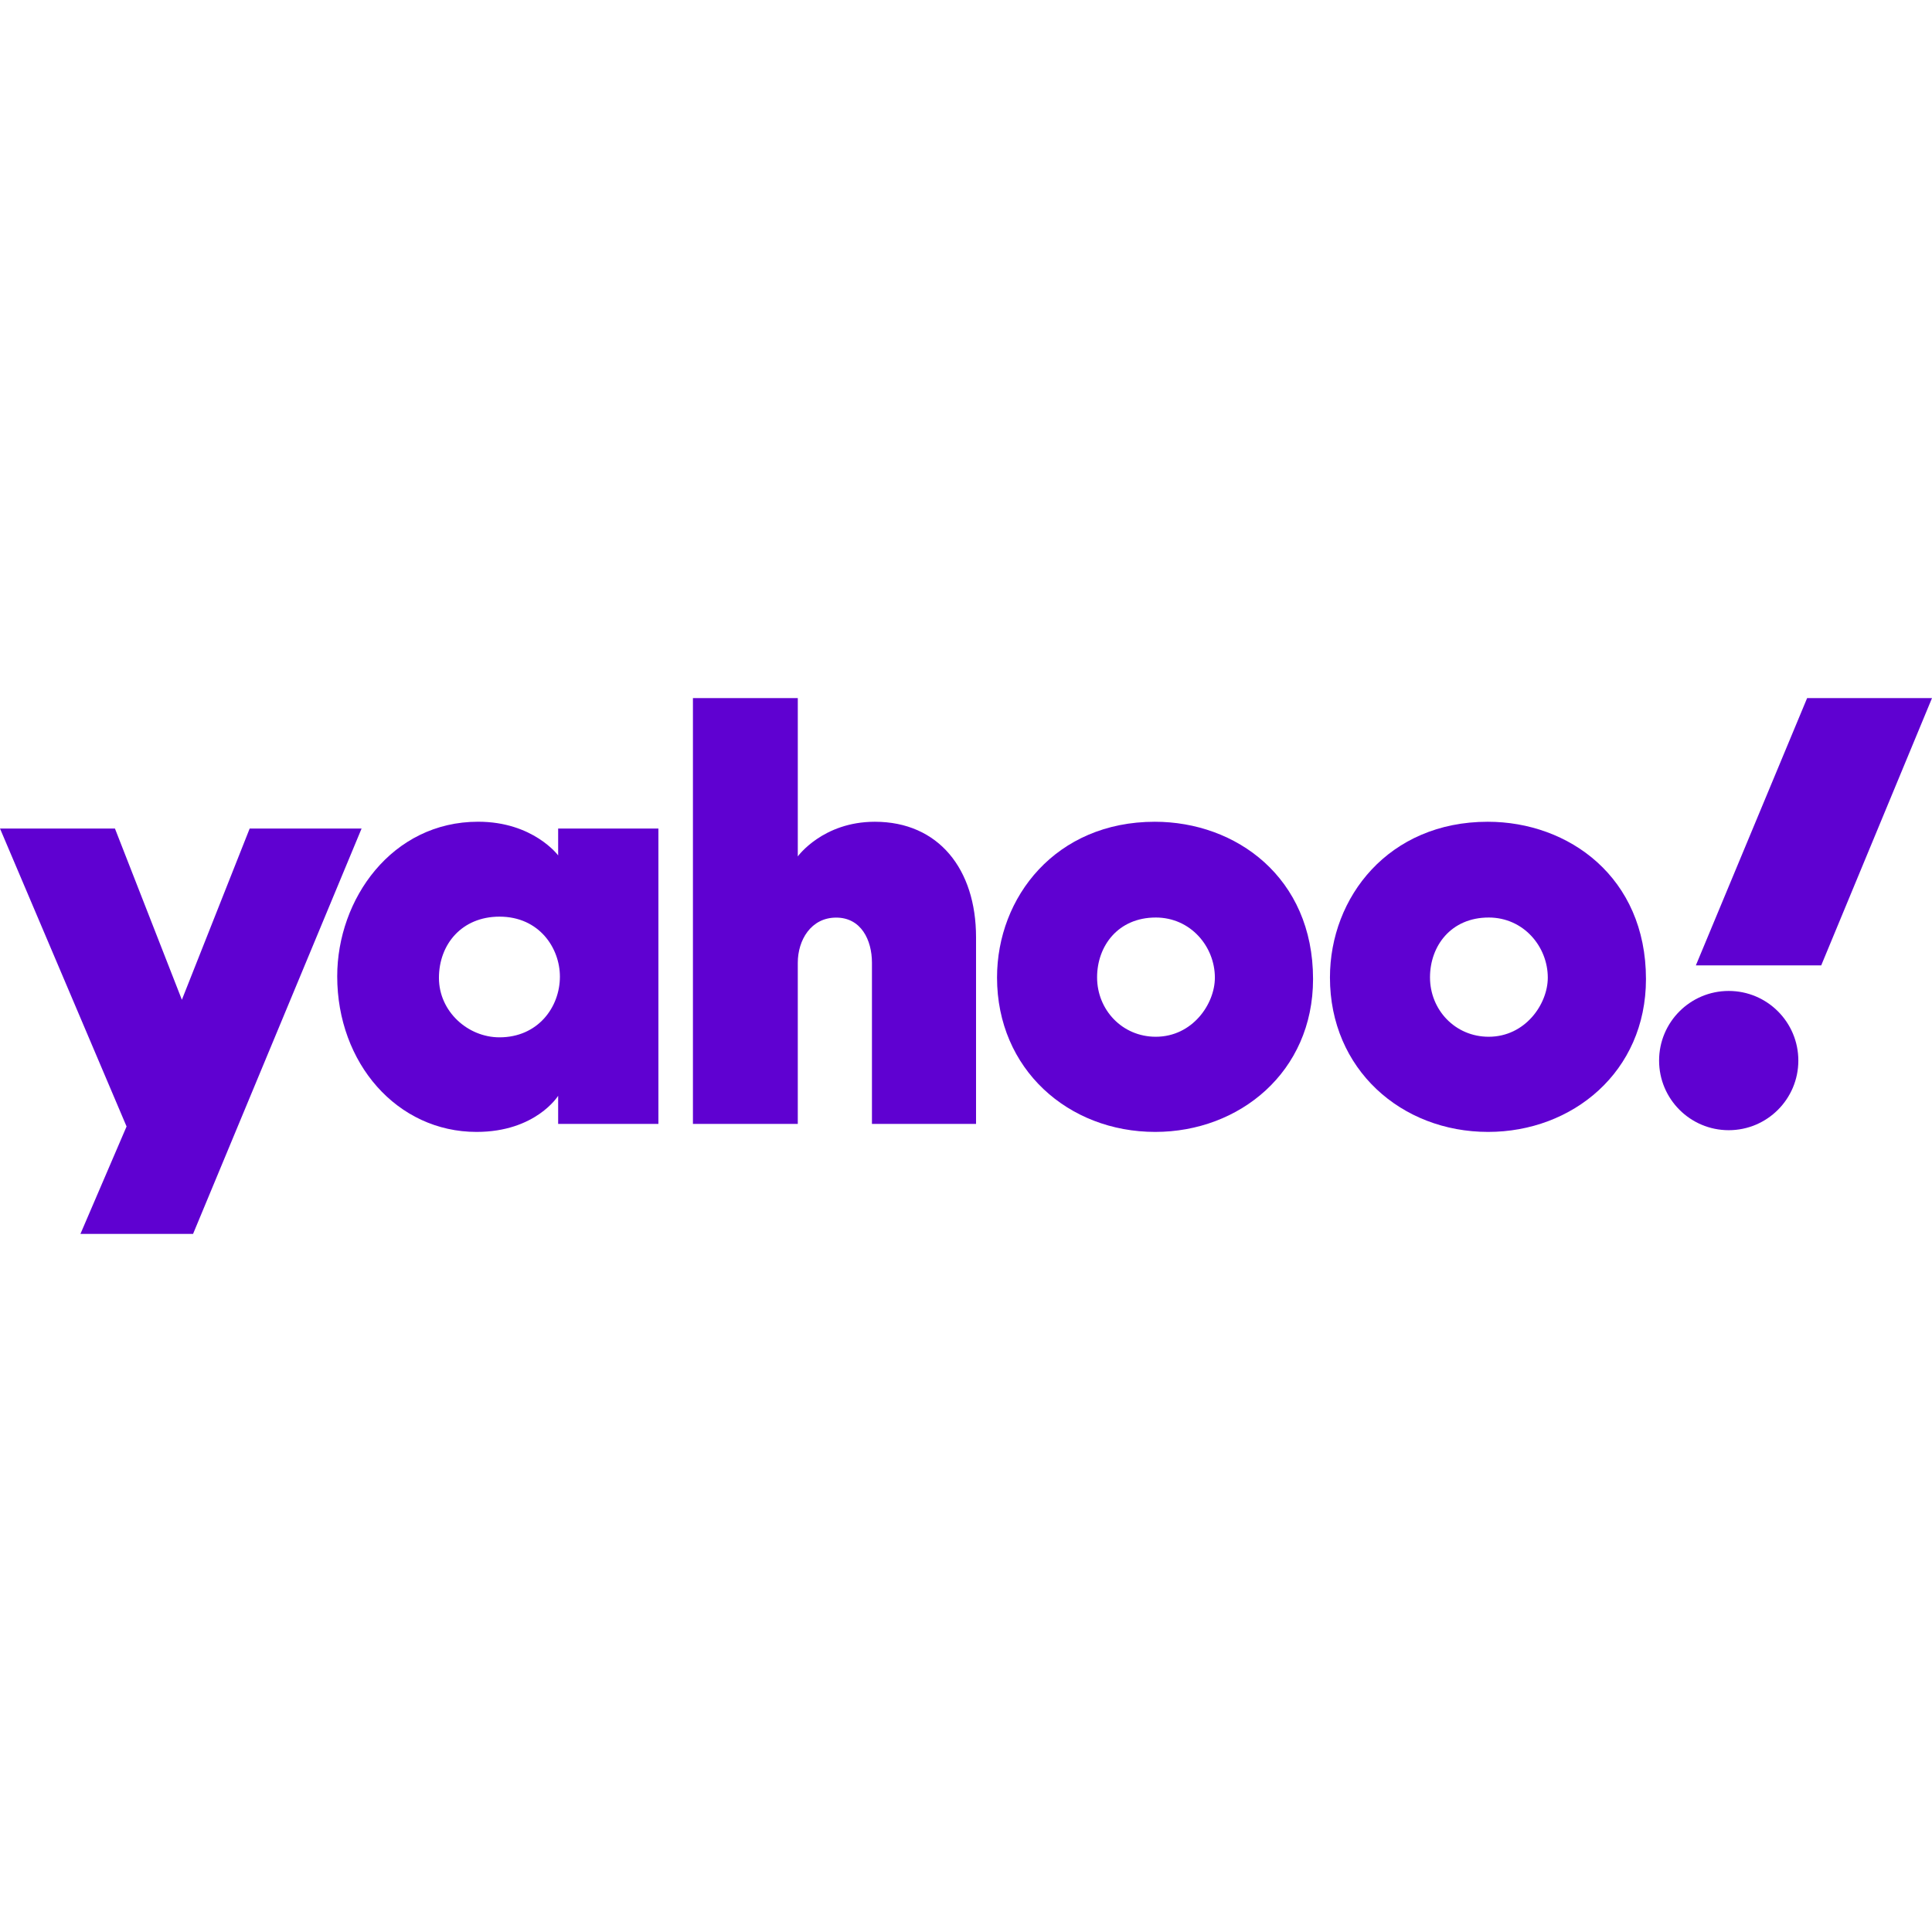
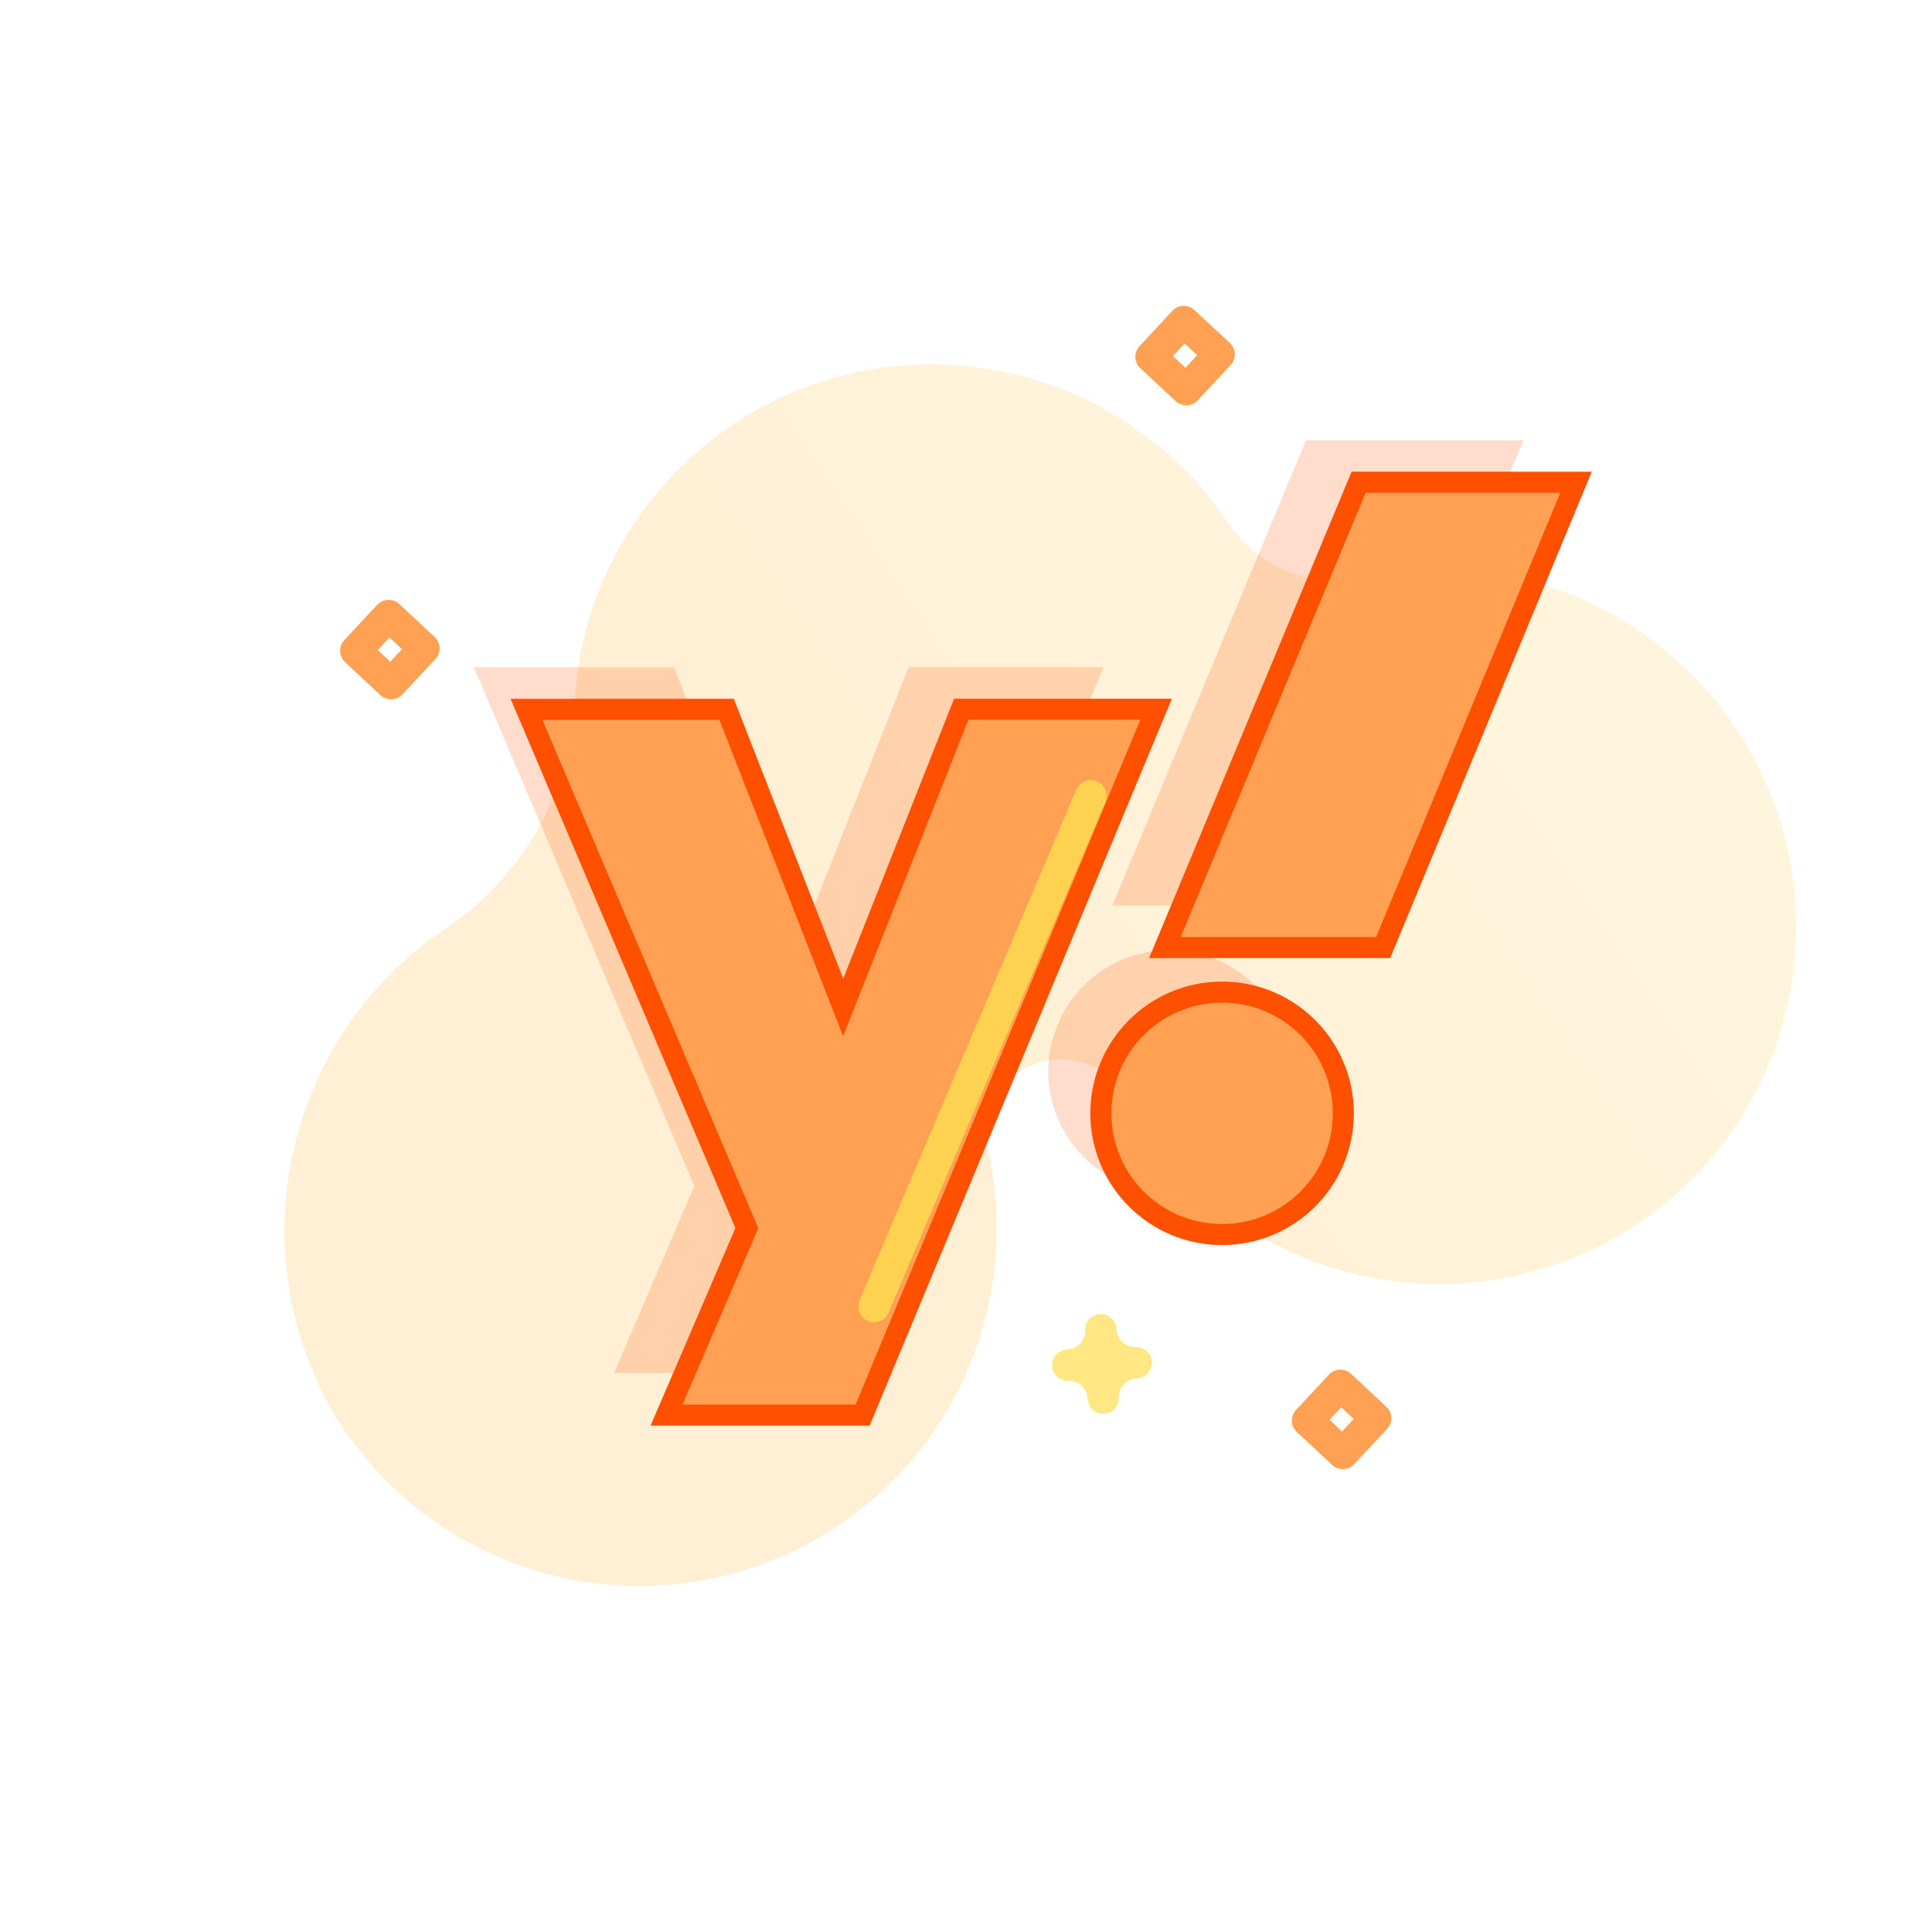
- <svg xmlns="http://www.w3.org/2000/svg" width="100" height="100" viewBox="0 0 264.583 73.375" version="1.1" id="yahoo" class="icon">
-   <g transform="translate(260.9554,41.21384)">
-     <path style="opacity:1;fill:#5f01d1;fill-opacity:1;stroke:none;stroke-width:0.088;stroke-linecap:butt;stroke-linejoin:round;stroke-miterlimit:2.613;stroke-dasharray:none;stroke-opacity:1" d="m -260.955,-23.352 h 15.741 l 9.166,23.45 9.285,-23.45 h 15.326 l -23.078,55.513 h -15.424 l 6.317,-14.71 z" />
-     <path style="opacity:1;fill:#5f01d1;fill-opacity:1;stroke:none;stroke-width:0.088;stroke-linecap:butt;stroke-linejoin:round;stroke-miterlimit:2.613;stroke-dasharray:none;stroke-opacity:1" d="m -195.471,-24.285 c -11.827,0 -19.304,10.607 -19.304,21.17 0,11.886 8.197,21.31 19.079,21.31 8.118,0 11.178,-4.946 11.178,-4.946 v 3.853 h 13.729 v -40.453 h -13.729 v 3.678 c 0,0 -3.415,-4.611 -10.954,-4.611 z m 2.92,13 c 5.457,0 8.273,4.318 8.273,8.214 0,4.195 -3.017,8.313 -8.273,8.313 -4.356,0 -8.293,-3.56 -8.293,-8.134 0,-4.639 3.166,-8.393 8.293,-8.393 z" />
-     <path style="opacity:1;fill:#5f01d1;fill-opacity:1;stroke:none;stroke-width:0.088;stroke-linecap:butt;stroke-linejoin:round;stroke-miterlimit:2.613;stroke-dasharray:none;stroke-opacity:1" d="m -166.06,17.101 v -58.315 h 14.36 v 21.68 c 0,0 3.411,-4.746 10.554,-4.746 8.738,0 13.857,6.511 13.857,15.814 v 25.568 h -14.255 V -4.964 c 0,-3.148 -1.5,-6.19 -4.897,-6.19 -3.458,0 -5.26,3.088 -5.26,6.19 V 17.101 Z" />
-     <path style="opacity:1;fill:#5f01d1;fill-opacity:1;stroke:none;stroke-width:0.088;stroke-linecap:butt;stroke-linejoin:round;stroke-miterlimit:2.613;stroke-dasharray:none;stroke-opacity:1" d="m -102.805,-24.28 c -13.544,0 -21.609,10.299 -21.609,21.333 0,12.557 9.765,21.142 21.66,21.142 11.53,0 21.618,-8.195 21.618,-20.931 0,-13.936 -10.563,-21.544 -21.67,-21.544 z m 0.129,13.114 c 4.784,0 8.095,3.985 8.095,8.234 0,3.624 -3.085,8.095 -8.095,8.095 -4.591,0 -8.036,-3.682 -8.036,-8.134 0,-4.289 2.864,-8.194 8.036,-8.194 z" />
-     <path id="path1153" d="m -57.213,-24.28 c -13.544,0 -21.609,10.299 -21.609,21.333 0,12.557 9.765,21.142 21.66,21.142 11.53,0 21.618,-8.195 21.618,-20.931 0,-13.936 -10.563,-21.544 -21.67,-21.544 z m 0.129,13.114 c 4.784,0 8.095,3.985 8.095,8.234 0,3.624 -3.085,8.095 -8.095,8.095 -4.591,0 -8.036,-3.682 -8.036,-8.134 0,-4.289 2.864,-8.194 8.036,-8.194 z" style="opacity:1;fill:#5f01d1;fill-opacity:1;stroke:none;stroke-width:0.088;stroke-linecap:butt;stroke-linejoin:round;stroke-miterlimit:2.613;stroke-dasharray:none;stroke-opacity:1" />
-     <circle style="opacity:1;fill:#5f01d1;fill-opacity:1;stroke:none;stroke-width:0.088;stroke-linecap:butt;stroke-linejoin:round;stroke-miterlimit:2.613;stroke-dasharray:none;stroke-opacity:1" id="path1155" cx="-24.212" cy="8.425" r="9.535" />
-     <path style="opacity:1;fill:#5f01d1;fill-opacity:1;stroke:none;stroke-width:0.088;stroke-linecap:butt;stroke-linejoin:round;stroke-miterlimit:2.613;stroke-dasharray:none;stroke-opacity:1" d="M -11.543,-4.614 H -28.71 L -13.474,-41.214 H 3.628 Z" />
+ <svg xmlns="http://www.w3.org/2000/svg" id="yahoo" class="icon" width="100" height="100" viewBox="0 0 183.743 172.943">
+   <defs>
+     <linearGradient id="linear-gradient" x1="0.441" y1="0.5" x2="1.689" y2="0.5" gradientUnits="objectBoundingBox">
+       <stop offset="0" stop-color="#fff0d5" />
+       <stop offset="0.001" stop-color="#fff0d5" />
+       <stop offset="0.511" stop-color="#fff6df" />
+       <stop offset="1" stop-color="#ff5000" stop-opacity="0.29" />
+     </linearGradient>
+   </defs>
+   <g transform="translate(-1472.928 -266.188)">
+     <path id="Path_81" d="M145.469,127a33.885,33.885,0,0,0-20.1-20.772,12.3,12.3,0,0,1-7.936-11.346q0-.16,0-.332a33.955,33.955,0,0,0-61.28-19.361A27.709,27.709,0,0,1,33.981,86.687q-.388,0-.777.008A34.6,34.6,0,0,0,0,120.184,33.965,33.965,0,0,0,65.86,132.312a6.95,6.95,0,0,1,8.425-4.249l.131.037a6.932,6.932,0,0,1,5.048,7.227,33.963,33.963,0,1,0,66-8.329Z" transform="matrix(0.839, -0.545, 0.545, 0.839, 1439.499, 294.929)" fill="url(#linear-gradient)" />
+     <path id="Path_95" d="M426.315,170.61a1.484,1.484,0,0,1-1.484-1.484,1.78,1.78,0,0,0-1.778-1.778,1.484,1.484,0,1,1,0-2.969,1.78,1.78,0,0,0,1.778-1.778,1.484,1.484,0,1,1,2.969,0,1.781,1.781,0,0,0,1.778,1.778,1.484,1.484,0,0,1,0,2.969,1.781,1.781,0,0,0-1.778,1.778,1.484,1.484,0,0,1-1.484,1.484Z" transform="matrix(-0.035, -0.999, 0.999, -0.035, 1426.96, 822.194)" fill="#ffe783" />
+     <path id="Path_96" d="M70.611,423.485a1.485,1.485,0,0,1-1.047-.434L66.311,419.8a1.484,1.484,0,0,1,0-2.095l3.252-3.252a1.484,1.484,0,0,1,2.095,0L74.91,417.7a1.484,1.484,0,0,1,0,2.095l-3.252,3.259A1.485,1.485,0,0,1,70.611,423.485Zm-1.154-4.735,1.154,1.154,1.154-1.154L70.611,417.6Z" transform="matrix(-0.035, -0.999, 0.999, -0.035, 1169.773, 379.805)" fill="#ffa052" />
+     <path id="Path_97" d="M396.921,114.711a1.475,1.475,0,0,1-1.047-.434l-3.252-3.252a1.484,1.484,0,0,1,0-2.095l3.252-3.252a1.484,1.484,0,0,1,2.095,0l3.252,3.252a1.484,1.484,0,0,1,0,2.095l-3.252,3.252a1.484,1.484,0,0,1-1.047.434Zm-1.155-4.733,1.155,1.154,1.154-1.154-1.154-1.154Z" transform="matrix(-0.035, -0.999, 0.999, -0.035, 1504.545, 796.151)" fill="#ffa052" />
+     <path id="Path_98" d="M142.881,49.889a1.484,1.484,0,0,1-1.047-.434L138.581,46.2a1.484,1.484,0,0,1,0-2.095l3.252-3.252a1.484,1.484,0,0,1,2.095,0l3.252,3.252a1.484,1.484,0,0,1,0,2.095l-3.252,3.252a1.475,1.475,0,0,1-1.047.434Zm-1.154-4.735,1.154,1.154,1.154-1.154L142.881,44Z" transform="matrix(-0.035, -0.999, 0.999, -0.035, 1469.897, 466.884)" fill="#ffa052" />
+     <g transform="translate(1778.955 343.863)" opacity="0.2">
+       <path d="M-260.955-23.352h19.034L-230.837,5l11.227-28.356h18.533l-27.907,67.127h-18.65L-240,25.988Z" transform="translate(0 3.737)" fill="#ff5000" />
+       <circle cx="11.53" cy="11.53" r="11.53" transform="translate(-206.33 7.279)" fill="#ff5000" />
+       <path d="M-7.952,3.044H-28.71l18.423-44.257h20.68Z" transform="translate(-171.529 0)" fill="#ff5000" />
+     </g>
+     <g transform="translate(1783.955 347.862)">
+       <path d="M-260.955-23.352h19.034L-230.837,5l11.227-28.356h18.533l-27.907,67.127h-18.65L-240,25.988Z" transform="translate(0 3.737)" fill="#ffa052" stroke="#ff5000" stroke-width="2" />
+       <circle cx="11.53" cy="11.53" r="11.53" transform="translate(-206.33 7.279)" fill="#ffa052" stroke="#ff5000" stroke-width="2" />
+       <path d="M-7.952,3.044H-28.71l18.423-44.257h20.68Z" transform="translate(-171.529 0)" fill="#ffa052" stroke="#ff5000" stroke-width="2" />
+     </g>
+     <path d="M4366.659-2041.777v52.721" transform="matrix(0.921, 0.391, -0.391, 0.921, -3243.358, 509.595)" fill="none" stroke="#fdd250" stroke-linecap="round" stroke-width="3" />
  </g>
</svg>
